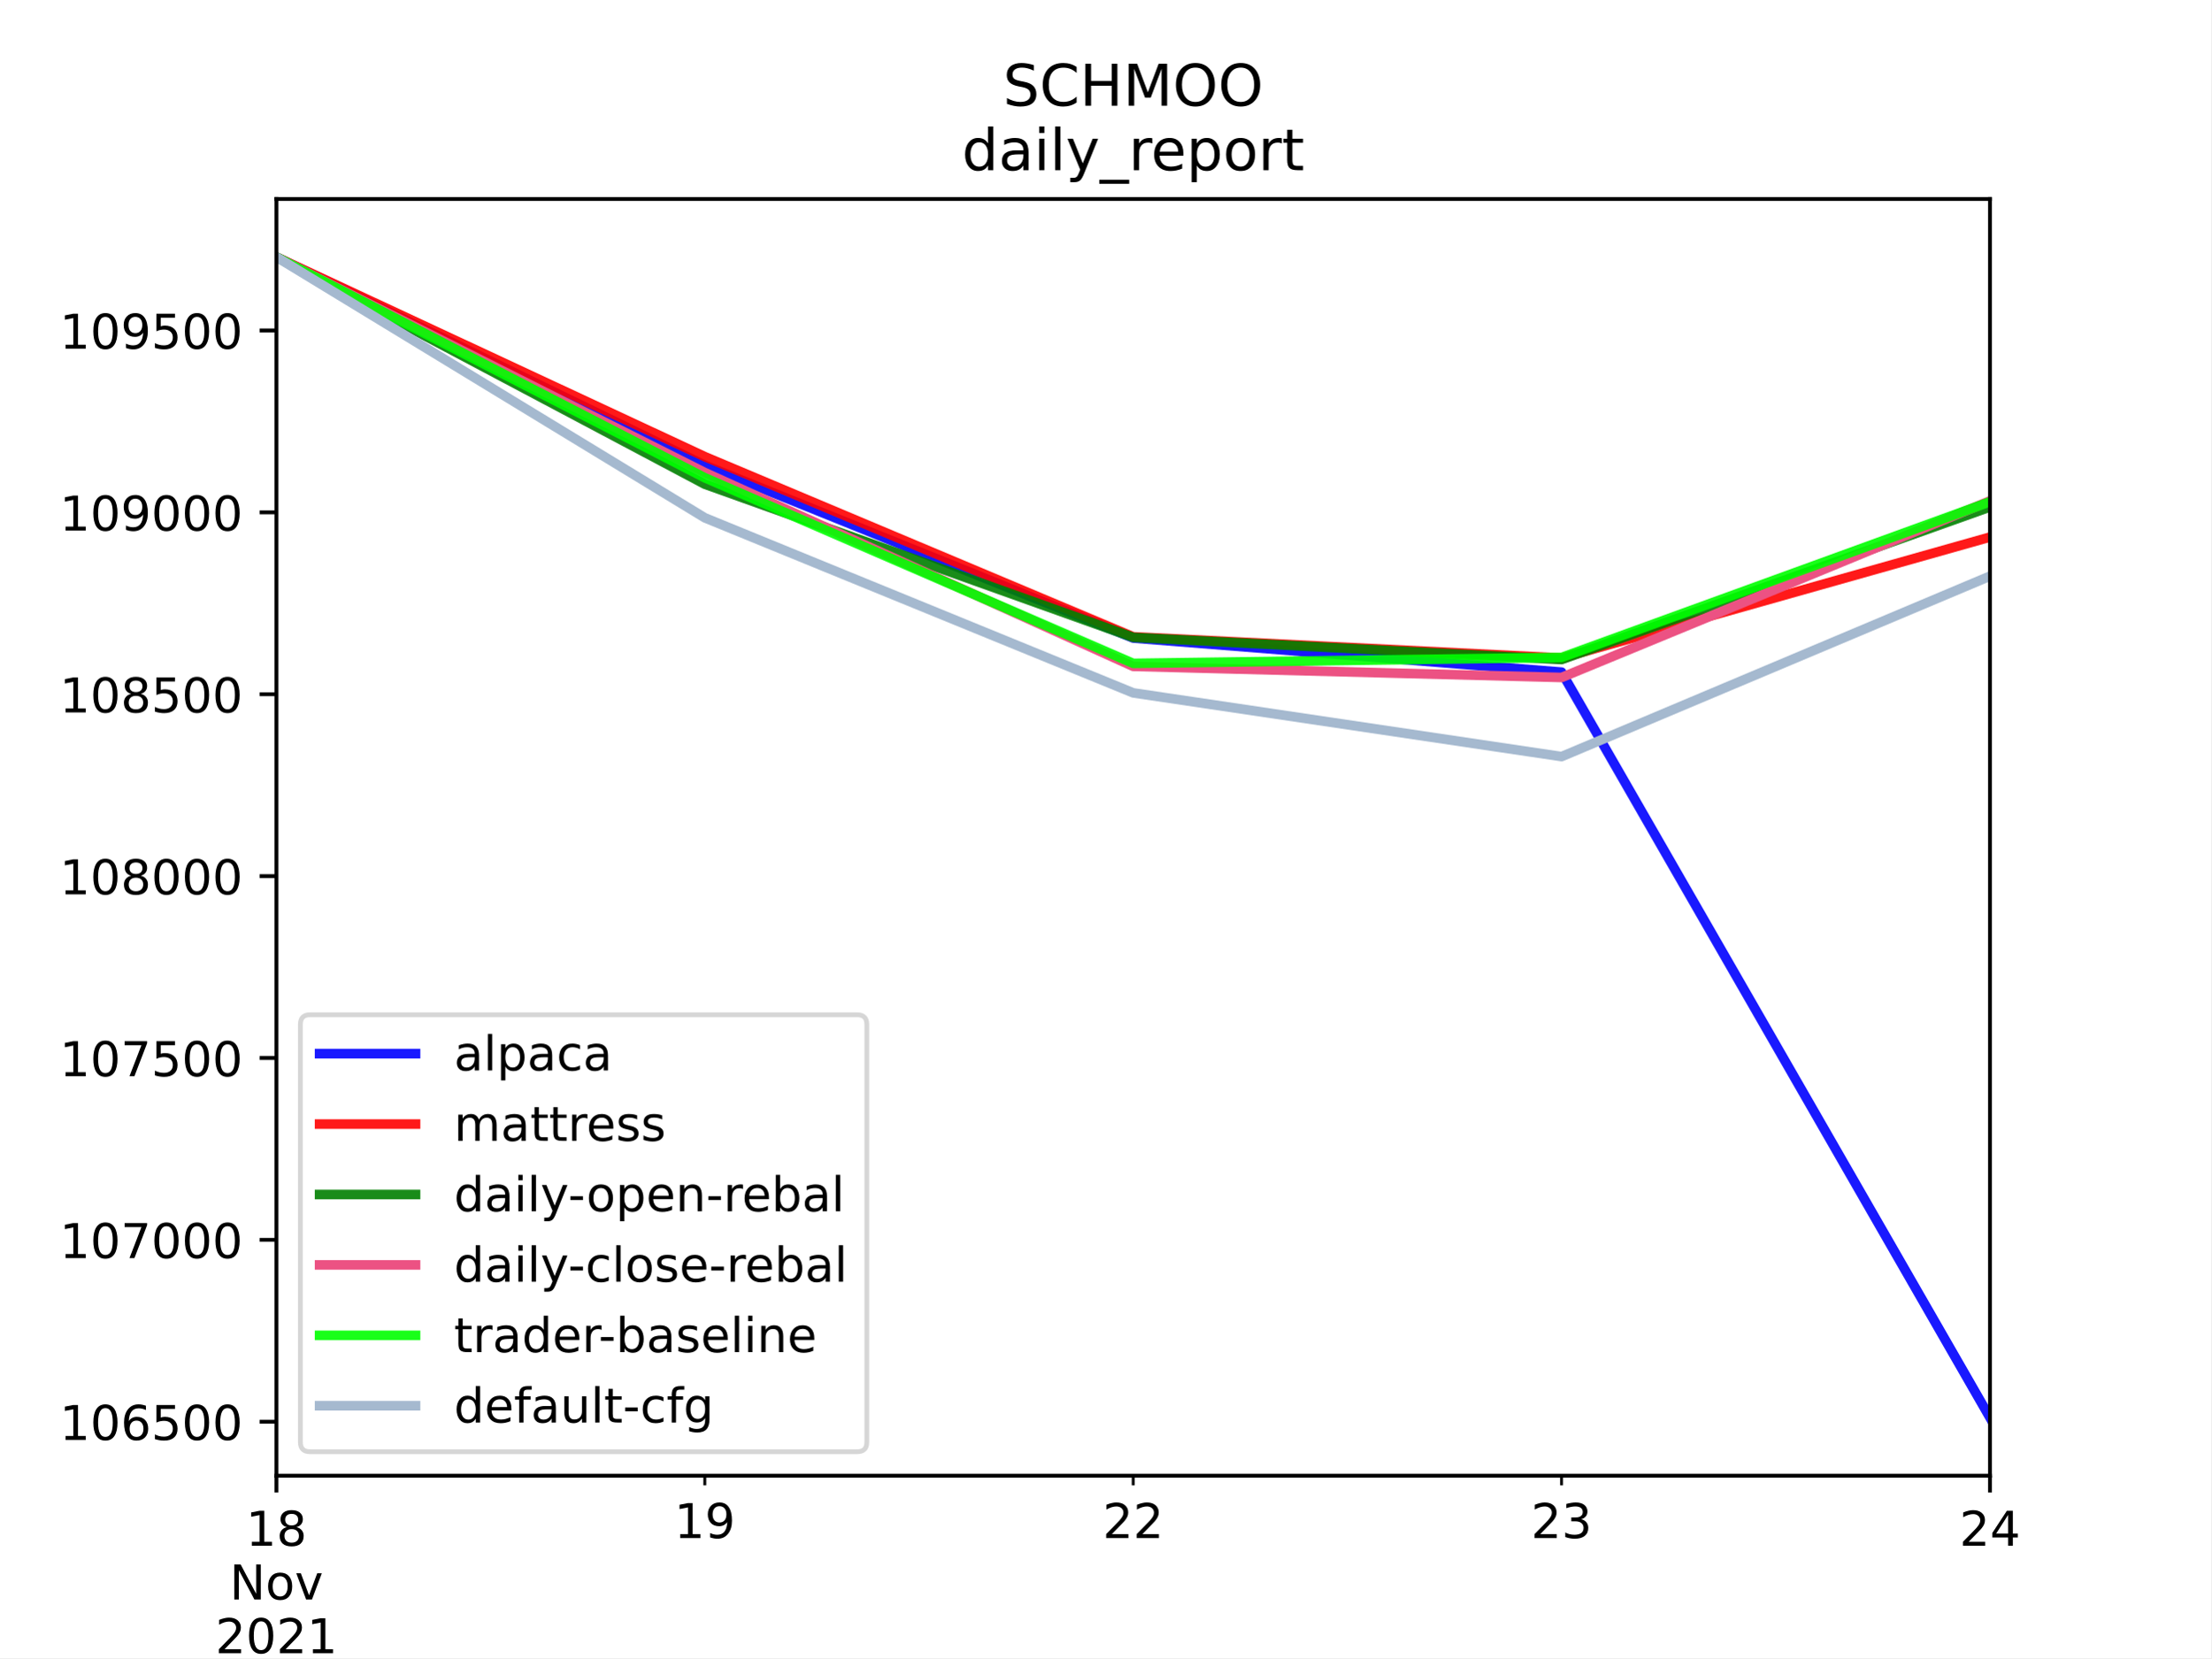
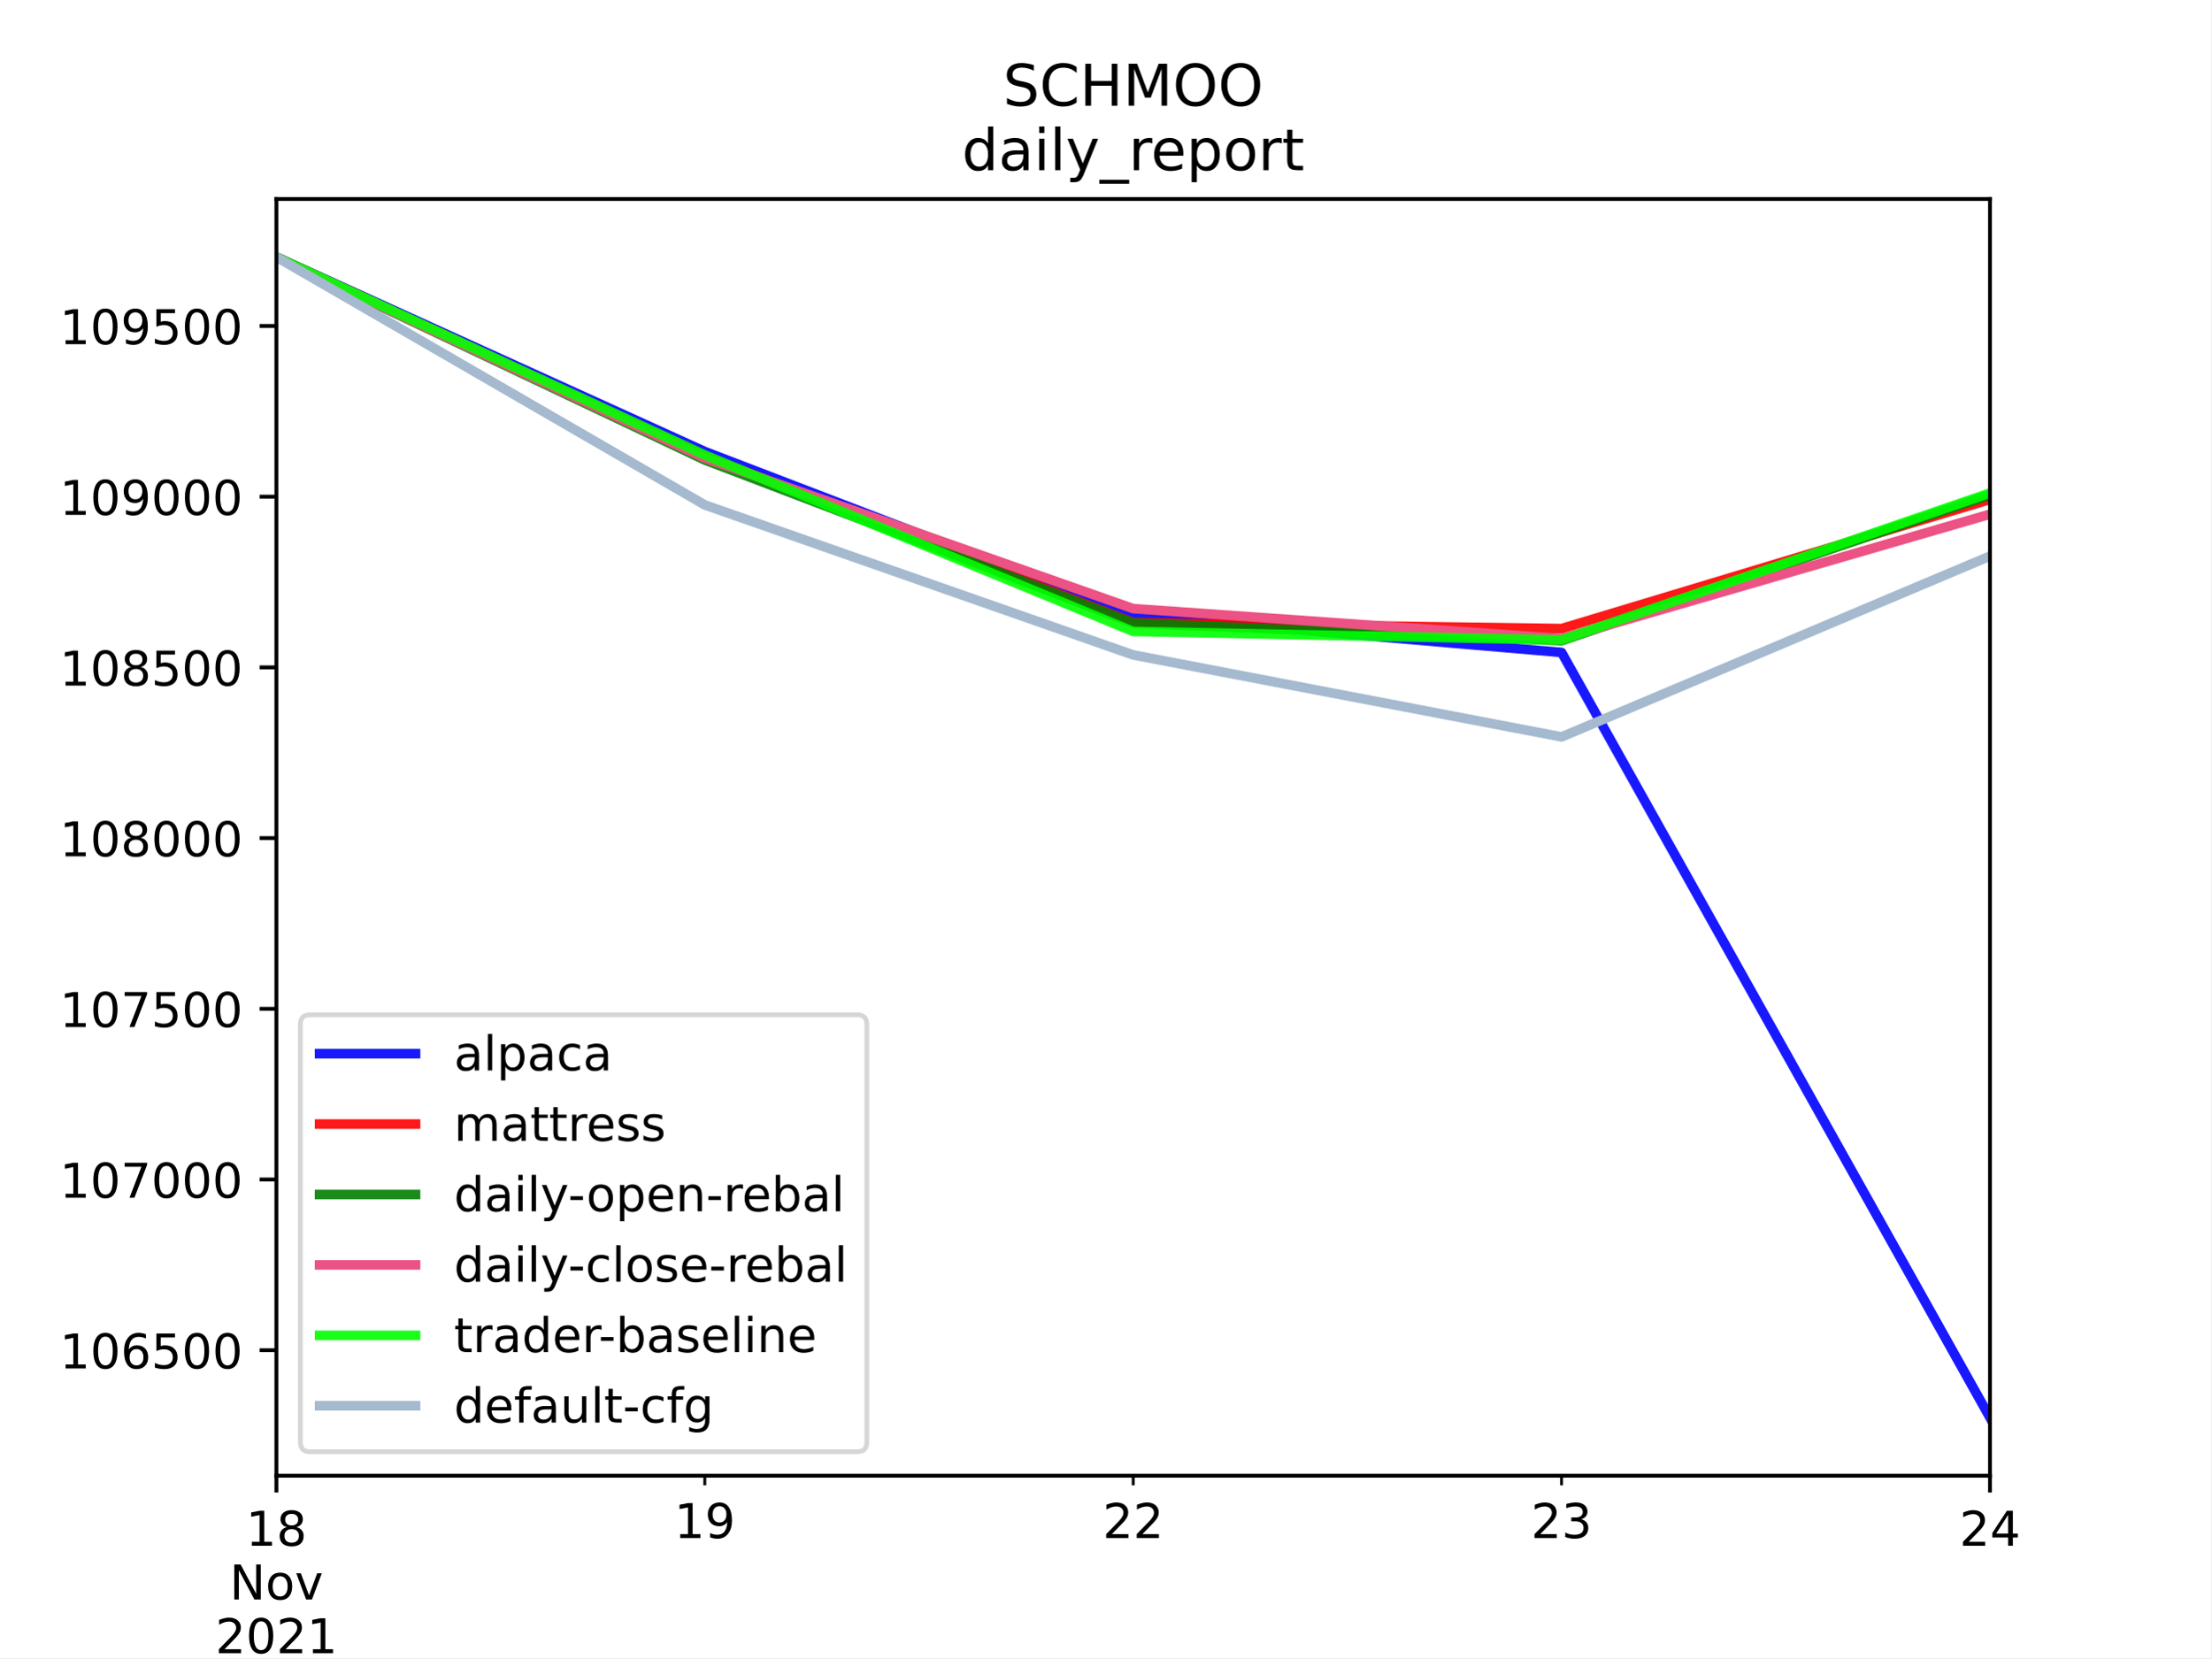
<svg xmlns="http://www.w3.org/2000/svg" xmlns:xlink="http://www.w3.org/1999/xlink" height="345.6pt" version="1.1" viewBox="0 0 460.8 345.6" width="460.8pt">
  <defs>
    <style type="text/css">*{stroke-linecap:butt;stroke-linejoin:round;}</style>
  </defs>
  <g id="figure_1">
    <g id="patch_1">
      <path d="M 0 345.6  L 460.8 345.6  L 460.8 0  L 0 0  z " style="fill:#ffffff;" />
    </g>
    <g id="axes_1">
      <g id="patch_2">
        <path d="M 57.6 307.584  L 414.72 307.584  L 414.72 41.472  L 57.6 41.472  z " style="fill:#ffffff;" />
      </g>
      <g id="matplotlib.axis_1">
        <g id="xtick_1">
          <g id="line2d_1">
            <defs>
-               <path d="M 0 0  L 0 3.5  " id="m6fb6daf935" style="stroke:#000000;stroke-width:0.8;" />
-             </defs>
-             <g>
-               <use style="stroke:#000000;stroke-width:0.8;" x="57.6" xlink:href="#m6fb6daf935" y="307.584" />
+               <path d="M 0 0  L 0 3.5  " id="m6471f6cf9c" style="stroke:#000000;stroke-width:0.8;" />
+             </defs>
+             <g>
+               <use style="stroke:#000000;stroke-width:0.8;" x="57.6" xlink:href="#m6471f6cf9c" y="307.584" />
            </g>
          </g>
          <g id="text_1">
            <g transform="translate(51.2375 322.1824)scale(0.1 -0.1)">
              <defs>
                <path d="M 794 531  L 1825 531  L 1825 4091  L 703 3866  L 703 4441  L 1819 4666  L 2450 4666  L 2450 531  L 3481 531  L 3481 0  L 794 0  L 794 531  z " id="DejaVuSans-31" transform="scale(0.015625)" />
                <path d="M 2034 2216  Q 1584 2216 1326 1975  Q 1069 1734 1069 1313  Q 1069 891 1326 650  Q 1584 409 2034 409  Q 2484 409 2743 651  Q 3003 894 3003 1313  Q 3003 1734 2745 1975  Q 2488 2216 2034 2216  z M 1403 2484  Q 997 2584 770 2862  Q 544 3141 544 3541  Q 544 4100 942 4425  Q 1341 4750 2034 4750  Q 2731 4750 3128 4425  Q 3525 4100 3525 3541  Q 3525 3141 3298 2862  Q 3072 2584 2669 2484  Q 3125 2378 3379 2068  Q 3634 1759 3634 1313  Q 3634 634 3220 271  Q 2806 -91 2034 -91  Q 1263 -91 848 271  Q 434 634 434 1313  Q 434 1759 690 2068  Q 947 2378 1403 2484  z M 1172 3481  Q 1172 3119 1398 2916  Q 1625 2713 2034 2713  Q 2441 2713 2670 2916  Q 2900 3119 2900 3481  Q 2900 3844 2670 4047  Q 2441 4250 2034 4250  Q 1625 4250 1398 4047  Q 1172 3844 1172 3481  z " id="DejaVuSans-38" transform="scale(0.015625)" />
              </defs>
              <use xlink:href="#DejaVuSans-31" />
              <use x="63.623" xlink:href="#DejaVuSans-38" />
            </g>
            <g transform="translate(47.84063 333.3802)scale(0.1 -0.1)">
              <defs>
                <path d="M 628 4666  L 1478 4666  L 3547 763  L 3547 4666  L 4159 4666  L 4159 0  L 3309 0  L 1241 3903  L 1241 0  L 628 0  L 628 4666  z " id="DejaVuSans-4e" transform="scale(0.015625)" />
                <path d="M 1959 3097  Q 1497 3097 1228 2736  Q 959 2375 959 1747  Q 959 1119 1226 758  Q 1494 397 1959 397  Q 2419 397 2687 759  Q 2956 1122 2956 1747  Q 2956 2369 2687 2733  Q 2419 3097 1959 3097  z M 1959 3584  Q 2709 3584 3137 3096  Q 3566 2609 3566 1747  Q 3566 888 3137 398  Q 2709 -91 1959 -91  Q 1206 -91 779 398  Q 353 888 353 1747  Q 353 2609 779 3096  Q 1206 3584 1959 3584  z " id="DejaVuSans-6f" transform="scale(0.015625)" />
                <path d="M 191 3500  L 800 3500  L 1894 563  L 2988 3500  L 3597 3500  L 2284 0  L 1503 0  L 191 3500  z " id="DejaVuSans-76" transform="scale(0.015625)" />
              </defs>
              <use xlink:href="#DejaVuSans-4e" />
              <use x="74.805" xlink:href="#DejaVuSans-6f" />
              <use x="135.986" xlink:href="#DejaVuSans-76" />
            </g>
            <g transform="translate(44.875 344.5781)scale(0.1 -0.1)">
              <defs>
                <path d="M 1228 531  L 3431 531  L 3431 0  L 469 0  L 469 531  Q 828 903 1448 1529  Q 2069 2156 2228 2338  Q 2531 2678 2651 2914  Q 2772 3150 2772 3378  Q 2772 3750 2511 3984  Q 2250 4219 1831 4219  Q 1534 4219 1204 4116  Q 875 4013 500 3803  L 500 4441  Q 881 4594 1212 4672  Q 1544 4750 1819 4750  Q 2544 4750 2975 4387  Q 3406 4025 3406 3419  Q 3406 3131 3298 2873  Q 3191 2616 2906 2266  Q 2828 2175 2409 1742  Q 1991 1309 1228 531  z " id="DejaVuSans-32" transform="scale(0.015625)" />
                <path d="M 2034 4250  Q 1547 4250 1301 3770  Q 1056 3291 1056 2328  Q 1056 1369 1301 889  Q 1547 409 2034 409  Q 2525 409 2770 889  Q 3016 1369 3016 2328  Q 3016 3291 2770 3770  Q 2525 4250 2034 4250  z M 2034 4750  Q 2819 4750 3233 4129  Q 3647 3509 3647 2328  Q 3647 1150 3233 529  Q 2819 -91 2034 -91  Q 1250 -91 836 529  Q 422 1150 422 2328  Q 422 3509 836 4129  Q 1250 4750 2034 4750  z " id="DejaVuSans-30" transform="scale(0.015625)" />
              </defs>
              <use xlink:href="#DejaVuSans-32" />
              <use x="63.623" xlink:href="#DejaVuSans-30" />
              <use x="127.246" xlink:href="#DejaVuSans-32" />
              <use x="190.869" xlink:href="#DejaVuSans-31" />
            </g>
          </g>
        </g>
        <g id="xtick_2">
          <g id="line2d_2">
            <g>
-               <use style="stroke:#000000;stroke-width:0.8;" x="414.72" xlink:href="#m6fb6daf935" y="307.584" />
+               <use style="stroke:#000000;stroke-width:0.8;" x="414.72" xlink:href="#m6471f6cf9c" y="307.584" />
            </g>
          </g>
          <g id="text_2">
            <g transform="translate(408.3575 322.1824)scale(0.1 -0.1)">
              <defs>
                <path d="M 2419 4116  L 825 1625  L 2419 1625  L 2419 4116  z M 2253 4666  L 3047 4666  L 3047 1625  L 3713 1625  L 3713 1100  L 3047 1100  L 3047 0  L 2419 0  L 2419 1100  L 313 1100  L 313 1709  L 2253 4666  z " id="DejaVuSans-34" transform="scale(0.015625)" />
              </defs>
              <use xlink:href="#DejaVuSans-32" />
              <use x="63.623" xlink:href="#DejaVuSans-34" />
            </g>
          </g>
        </g>
        <g id="xtick_3">
          <g id="line2d_3">
            <defs>
-               <path d="M 0 0  L 0 2  " id="m87f1e7a348" style="stroke:#000000;stroke-width:0.6;" />
-             </defs>
-             <g>
-               <use style="stroke:#000000;stroke-width:0.6;" x="146.88" xlink:href="#m87f1e7a348" y="307.584" />
+               <path d="M 0 0  L 0 2  " id="mc58b789a8d" style="stroke:#000000;stroke-width:0.6;" />
+             </defs>
+             <g>
+               <use style="stroke:#000000;stroke-width:0.6;" x="146.88" xlink:href="#mc58b789a8d" y="307.584" />
            </g>
          </g>
          <g id="text_3">
            <g transform="translate(140.5175 320.5824)scale(0.1 -0.1)">
              <defs>
                <path d="M 703 97  L 703 672  Q 941 559 1184 500  Q 1428 441 1663 441  Q 2288 441 2617 861  Q 2947 1281 2994 2138  Q 2813 1869 2534 1725  Q 2256 1581 1919 1581  Q 1219 1581 811 2004  Q 403 2428 403 3163  Q 403 3881 828 4315  Q 1253 4750 1959 4750  Q 2769 4750 3195 4129  Q 3622 3509 3622 2328  Q 3622 1225 3098 567  Q 2575 -91 1691 -91  Q 1453 -91 1209 -44  Q 966 3 703 97  z M 1959 2075  Q 2384 2075 2632 2365  Q 2881 2656 2881 3163  Q 2881 3666 2632 3958  Q 2384 4250 1959 4250  Q 1534 4250 1286 3958  Q 1038 3666 1038 3163  Q 1038 2656 1286 2365  Q 1534 2075 1959 2075  z " id="DejaVuSans-39" transform="scale(0.015625)" />
              </defs>
              <use xlink:href="#DejaVuSans-31" />
              <use x="63.623" xlink:href="#DejaVuSans-39" />
            </g>
          </g>
        </g>
        <g id="xtick_4">
          <g id="line2d_4">
            <g>
-               <use style="stroke:#000000;stroke-width:0.6;" x="236.16" xlink:href="#m87f1e7a348" y="307.584" />
+               <use style="stroke:#000000;stroke-width:0.6;" x="236.16" xlink:href="#mc58b789a8d" y="307.584" />
            </g>
          </g>
          <g id="text_4">
            <g transform="translate(229.7975 320.5824)scale(0.1 -0.1)">
              <use xlink:href="#DejaVuSans-32" />
              <use x="63.623" xlink:href="#DejaVuSans-32" />
            </g>
          </g>
        </g>
        <g id="xtick_5">
          <g id="line2d_5">
            <g>
-               <use style="stroke:#000000;stroke-width:0.6;" x="325.44" xlink:href="#m87f1e7a348" y="307.584" />
+               <use style="stroke:#000000;stroke-width:0.6;" x="325.44" xlink:href="#mc58b789a8d" y="307.584" />
            </g>
          </g>
          <g id="text_5">
            <g transform="translate(319.0775 320.5824)scale(0.1 -0.1)">
              <defs>
                <path d="M 2597 2516  Q 3050 2419 3304 2112  Q 3559 1806 3559 1356  Q 3559 666 3084 287  Q 2609 -91 1734 -91  Q 1441 -91 1130 -33  Q 819 25 488 141  L 488 750  Q 750 597 1062 519  Q 1375 441 1716 441  Q 2309 441 2620 675  Q 2931 909 2931 1356  Q 2931 1769 2642 2001  Q 2353 2234 1838 2234  L 1294 2234  L 1294 2753  L 1863 2753  Q 2328 2753 2575 2939  Q 2822 3125 2822 3475  Q 2822 3834 2567 4026  Q 2313 4219 1838 4219  Q 1578 4219 1281 4162  Q 984 4106 628 3988  L 628 4550  Q 988 4650 1302 4700  Q 1616 4750 1894 4750  Q 2613 4750 3031 4423  Q 3450 4097 3450 3541  Q 3450 3153 3228 2886  Q 3006 2619 2597 2516  z " id="DejaVuSans-33" transform="scale(0.015625)" />
              </defs>
              <use xlink:href="#DejaVuSans-32" />
              <use x="63.623" xlink:href="#DejaVuSans-33" />
            </g>
          </g>
        </g>
        <g id="text_6">
          <g transform="translate(224.885 358.2562)scale(0.1 -0.1)">
            <defs>
              <path d="M 2906 2969  L 2906 4863  L 3481 4863  L 3481 0  L 2906 0  L 2906 525  Q 2725 213 2448 61  Q 2172 -91 1784 -91  Q 1150 -91 751 415  Q 353 922 353 1747  Q 353 2572 751 3078  Q 1150 3584 1784 3584  Q 2172 3584 2448 3432  Q 2725 3281 2906 2969  z M 947 1747  Q 947 1113 1208 752  Q 1469 391 1925 391  Q 2381 391 2643 752  Q 2906 1113 2906 1747  Q 2906 2381 2643 2742  Q 2381 3103 1925 3103  Q 1469 3103 1208 2742  Q 947 2381 947 1747  z " id="DejaVuSans-64" transform="scale(0.015625)" />
              <path d="M 2194 1759  Q 1497 1759 1228 1600  Q 959 1441 959 1056  Q 959 750 1161 570  Q 1363 391 1709 391  Q 2188 391 2477 730  Q 2766 1069 2766 1631  L 2766 1759  L 2194 1759  z M 3341 1997  L 3341 0  L 2766 0  L 2766 531  Q 2569 213 2275 61  Q 1981 -91 1556 -91  Q 1019 -91 701 211  Q 384 513 384 1019  Q 384 1609 779 1909  Q 1175 2209 1959 2209  L 2766 2209  L 2766 2266  Q 2766 2663 2505 2880  Q 2244 3097 1772 3097  Q 1472 3097 1187 3025  Q 903 2953 641 2809  L 641 3341  Q 956 3463 1253 3523  Q 1550 3584 1831 3584  Q 2591 3584 2966 3190  Q 3341 2797 3341 1997  z " id="DejaVuSans-61" transform="scale(0.015625)" />
              <path d="M 1172 4494  L 1172 3500  L 2356 3500  L 2356 3053  L 1172 3053  L 1172 1153  Q 1172 725 1289 603  Q 1406 481 1766 481  L 2356 481  L 2356 0  L 1766 0  Q 1100 0 847 248  Q 594 497 594 1153  L 594 3053  L 172 3053  L 172 3500  L 594 3500  L 594 4494  L 1172 4494  z " id="DejaVuSans-74" transform="scale(0.015625)" />
              <path d="M 3597 1894  L 3597 1613  L 953 1613  Q 991 1019 1311 708  Q 1631 397 2203 397  Q 2534 397 2845 478  Q 3156 559 3463 722  L 3463 178  Q 3153 47 2828 -22  Q 2503 -91 2169 -91  Q 1331 -91 842 396  Q 353 884 353 1716  Q 353 2575 817 3079  Q 1281 3584 2069 3584  Q 2775 3584 3186 3129  Q 3597 2675 3597 1894  z M 3022 2063  Q 3016 2534 2758 2815  Q 2500 3097 2075 3097  Q 1594 3097 1305 2825  Q 1016 2553 972 2059  L 3022 2063  z " id="DejaVuSans-65" transform="scale(0.015625)" />
            </defs>
            <use xlink:href="#DejaVuSans-64" />
            <use x="63.477" xlink:href="#DejaVuSans-61" />
            <use x="124.756" xlink:href="#DejaVuSans-74" />
            <use x="163.965" xlink:href="#DejaVuSans-65" />
          </g>
        </g>
      </g>
      <g id="matplotlib.axis_2">
        <g id="ytick_1">
          <g id="line2d_6">
            <defs>
-               <path d="M 0 0  L -3.5 0  " id="me993e993ff" style="stroke:#000000;stroke-width:0.8;" />
-             </defs>
-             <g>
-               <use style="stroke:#000000;stroke-width:0.8;" x="57.6" xlink:href="#me993e993ff" y="296.335" />
+               <path d="M 0 0  L -3.5 0  " id="md8fc32947f" style="stroke:#000000;stroke-width:0.8;" />
+             </defs>
+             <g>
+               <use style="stroke:#000000;stroke-width:0.8;" x="57.6" xlink:href="#md8fc32947f" y="281.43" />
            </g>
          </g>
          <g id="text_7">
-             <g transform="translate(12.425 300.1342)scale(0.1 -0.1)">
+             <g transform="translate(12.425 285.2289)scale(0.1 -0.1)">
              <defs>
                <path d="M 2113 2584  Q 1688 2584 1439 2293  Q 1191 2003 1191 1497  Q 1191 994 1439 701  Q 1688 409 2113 409  Q 2538 409 2786 701  Q 3034 994 3034 1497  Q 3034 2003 2786 2293  Q 2538 2584 2113 2584  z M 3366 4563  L 3366 3988  Q 3128 4100 2886 4159  Q 2644 4219 2406 4219  Q 1781 4219 1451 3797  Q 1122 3375 1075 2522  Q 1259 2794 1537 2939  Q 1816 3084 2150 3084  Q 2853 3084 3261 2657  Q 3669 2231 3669 1497  Q 3669 778 3244 343  Q 2819 -91 2113 -91  Q 1303 -91 875 529  Q 447 1150 447 2328  Q 447 3434 972 4092  Q 1497 4750 2381 4750  Q 2619 4750 2861 4703  Q 3103 4656 3366 4563  z " id="DejaVuSans-36" transform="scale(0.015625)" />
                <path d="M 691 4666  L 3169 4666  L 3169 4134  L 1269 4134  L 1269 2991  Q 1406 3038 1543 3061  Q 1681 3084 1819 3084  Q 2600 3084 3056 2656  Q 3513 2228 3513 1497  Q 3513 744 3044 326  Q 2575 -91 1722 -91  Q 1428 -91 1123 -41  Q 819 9 494 109  L 494 744  Q 775 591 1075 516  Q 1375 441 1709 441  Q 2250 441 2565 725  Q 2881 1009 2881 1497  Q 2881 1984 2565 2268  Q 2250 2553 1709 2553  Q 1456 2553 1204 2497  Q 953 2441 691 2322  L 691 4666  z " id="DejaVuSans-35" transform="scale(0.015625)" />
              </defs>
              <use xlink:href="#DejaVuSans-31" />
              <use x="63.623" xlink:href="#DejaVuSans-30" />
              <use x="127.246" xlink:href="#DejaVuSans-36" />
              <use x="190.869" xlink:href="#DejaVuSans-35" />
              <use x="254.492" xlink:href="#DejaVuSans-30" />
              <use x="318.115" xlink:href="#DejaVuSans-30" />
            </g>
          </g>
        </g>
        <g id="ytick_2">
          <g id="line2d_7">
            <g>
-               <use style="stroke:#000000;stroke-width:0.8;" x="57.6" xlink:href="#me993e993ff" y="258.425" />
+               <use style="stroke:#000000;stroke-width:0.8;" x="57.6" xlink:href="#md8fc32947f" y="245.847" />
            </g>
          </g>
          <g id="text_8">
-             <g transform="translate(12.425 262.2241)scale(0.1 -0.1)">
+             <g transform="translate(12.425 249.6464)scale(0.1 -0.1)">
              <defs>
                <path d="M 525 4666  L 3525 4666  L 3525 4397  L 1831 0  L 1172 0  L 2766 4134  L 525 4134  L 525 4666  z " id="DejaVuSans-37" transform="scale(0.015625)" />
              </defs>
              <use xlink:href="#DejaVuSans-31" />
              <use x="63.623" xlink:href="#DejaVuSans-30" />
              <use x="127.246" xlink:href="#DejaVuSans-37" />
              <use x="190.869" xlink:href="#DejaVuSans-30" />
              <use x="254.492" xlink:href="#DejaVuSans-30" />
              <use x="318.115" xlink:href="#DejaVuSans-30" />
            </g>
          </g>
        </g>
        <g id="ytick_3">
          <g id="line2d_8">
            <g>
-               <use style="stroke:#000000;stroke-width:0.8;" x="57.6" xlink:href="#me993e993ff" y="220.515" />
+               <use style="stroke:#000000;stroke-width:0.8;" x="57.6" xlink:href="#md8fc32947f" y="210.265" />
            </g>
          </g>
          <g id="text_9">
-             <g transform="translate(12.425 224.3139)scale(0.1 -0.1)">
+             <g transform="translate(12.425 214.0638)scale(0.1 -0.1)">
              <use xlink:href="#DejaVuSans-31" />
              <use x="63.623" xlink:href="#DejaVuSans-30" />
              <use x="127.246" xlink:href="#DejaVuSans-37" />
              <use x="190.869" xlink:href="#DejaVuSans-35" />
              <use x="254.492" xlink:href="#DejaVuSans-30" />
              <use x="318.115" xlink:href="#DejaVuSans-30" />
            </g>
          </g>
        </g>
        <g id="ytick_4">
          <g id="line2d_9">
            <g>
-               <use style="stroke:#000000;stroke-width:0.8;" x="57.6" xlink:href="#me993e993ff" y="182.605" />
+               <use style="stroke:#000000;stroke-width:0.8;" x="57.6" xlink:href="#md8fc32947f" y="174.682" />
            </g>
          </g>
          <g id="text_10">
-             <g transform="translate(12.425 186.4038)scale(0.1 -0.1)">
+             <g transform="translate(12.425 178.4813)scale(0.1 -0.1)">
              <use xlink:href="#DejaVuSans-31" />
              <use x="63.623" xlink:href="#DejaVuSans-30" />
              <use x="127.246" xlink:href="#DejaVuSans-38" />
              <use x="190.869" xlink:href="#DejaVuSans-30" />
              <use x="254.492" xlink:href="#DejaVuSans-30" />
              <use x="318.115" xlink:href="#DejaVuSans-30" />
            </g>
          </g>
        </g>
        <g id="ytick_5">
          <g id="line2d_10">
            <g>
-               <use style="stroke:#000000;stroke-width:0.8;" x="57.6" xlink:href="#me993e993ff" y="144.694" />
+               <use style="stroke:#000000;stroke-width:0.8;" x="57.6" xlink:href="#md8fc32947f" y="139.1" />
            </g>
          </g>
          <g id="text_11">
-             <g transform="translate(12.425 148.4937)scale(0.1 -0.1)">
+             <g transform="translate(12.425 142.8987)scale(0.1 -0.1)">
              <use xlink:href="#DejaVuSans-31" />
              <use x="63.623" xlink:href="#DejaVuSans-30" />
              <use x="127.246" xlink:href="#DejaVuSans-38" />
              <use x="190.869" xlink:href="#DejaVuSans-35" />
              <use x="254.492" xlink:href="#DejaVuSans-30" />
              <use x="318.115" xlink:href="#DejaVuSans-30" />
            </g>
          </g>
        </g>
        <g id="ytick_6">
          <g id="line2d_11">
            <g>
-               <use style="stroke:#000000;stroke-width:0.8;" x="57.6" xlink:href="#me993e993ff" y="106.784" />
+               <use style="stroke:#000000;stroke-width:0.8;" x="57.6" xlink:href="#md8fc32947f" y="103.517" />
            </g>
          </g>
          <g id="text_12">
-             <g transform="translate(12.425 110.5835)scale(0.1 -0.1)">
+             <g transform="translate(12.425 107.3162)scale(0.1 -0.1)">
              <use xlink:href="#DejaVuSans-31" />
              <use x="63.623" xlink:href="#DejaVuSans-30" />
              <use x="127.246" xlink:href="#DejaVuSans-39" />
              <use x="190.869" xlink:href="#DejaVuSans-30" />
              <use x="254.492" xlink:href="#DejaVuSans-30" />
              <use x="318.115" xlink:href="#DejaVuSans-30" />
            </g>
          </g>
        </g>
        <g id="ytick_7">
          <g id="line2d_12">
            <g>
-               <use style="stroke:#000000;stroke-width:0.8;" x="57.6" xlink:href="#me993e993ff" y="68.874" />
+               <use style="stroke:#000000;stroke-width:0.8;" x="57.6" xlink:href="#md8fc32947f" y="67.934" />
            </g>
          </g>
          <g id="text_13">
-             <g transform="translate(12.425 72.67341)scale(0.1 -0.1)">
+             <g transform="translate(12.425 71.73365)scale(0.1 -0.1)">
              <use xlink:href="#DejaVuSans-31" />
              <use x="63.623" xlink:href="#DejaVuSans-30" />
              <use x="127.246" xlink:href="#DejaVuSans-39" />
              <use x="190.869" xlink:href="#DejaVuSans-35" />
              <use x="254.492" xlink:href="#DejaVuSans-30" />
              <use x="318.115" xlink:href="#DejaVuSans-30" />
            </g>
          </g>
        </g>
      </g>
      <g id="line2d_13">
-         <path clip-path="url(#pabe5e8b9cc)" d="M 57.6 53.568  L 146.88 96.965  L 236.16 132.986  L 325.44 140.09  L 414.72 295.488  " style="fill:none;stroke:#0000ff;stroke-linecap:square;stroke-opacity:0.9;stroke-width:2;" />
+         <path clip-path="url(#p33421347dc)" d="M 57.6 53.568  L 146.88 94.108  L 236.16 128.333  L 325.44 135.987  L 414.72 295.488  " style="fill:none;stroke:#0000ff;stroke-linecap:square;stroke-opacity:0.9;stroke-width:2;" />
      </g>
      <g id="line2d_14">
-         <path clip-path="url(#pabe5e8b9cc)" d="M 57.6 53.568  L 146.88 95.175  L 236.16 132.728  L 325.44 137.148  L 414.72 111.94  " style="fill:none;stroke:#ff0000;stroke-linecap:square;stroke-opacity:0.9;stroke-width:2;" />
+         <path clip-path="url(#p33421347dc)" d="M 57.6 53.568  L 146.88 95.014  L 236.16 129.755  L 325.44 131.013  L 414.72 104.095  " style="fill:none;stroke:#ff0000;stroke-linecap:square;stroke-opacity:0.9;stroke-width:2;" />
      </g>
      <g id="line2d_15">
-         <path clip-path="url(#pabe5e8b9cc)" d="M 57.6 53.568  L 146.88 100.919  L 236.16 132.85  L 325.44 137.463  L 414.72 105.67  " style="fill:none;stroke:#008000;stroke-linecap:square;stroke-opacity:0.9;stroke-width:2;" />
+         <path clip-path="url(#p33421347dc)" d="M 57.6 53.568  L 146.88 95.873  L 236.16 129.874  L 325.44 133.542  L 414.72 103.157  " style="fill:none;stroke:#008000;stroke-linecap:square;stroke-opacity:0.9;stroke-width:2;" />
      </g>
      <g id="line2d_16">
-         <path clip-path="url(#pabe5e8b9cc)" d="M 57.6 53.568  L 146.88 98.491  L 236.16 138.89  L 325.44 141.205  L 414.72 104.388  " style="fill:none;stroke:#ec5283;stroke-linecap:square;stroke-width:2;" />
+         <path clip-path="url(#p33421347dc)" d="M 57.6 53.568  L 146.88 95.486  L 236.16 126.852  L 325.44 133.1  L 414.72 107.171  " style="fill:none;stroke:#ec5283;stroke-linecap:square;stroke-width:2;" />
      </g>
      <g id="line2d_17">
-         <path clip-path="url(#pabe5e8b9cc)" d="M 57.6 53.568  L 146.88 99.575  L 236.16 138.264  L 325.44 137.03  L 414.72 104.579  " style="fill:none;stroke:#00ff00;stroke-linecap:square;stroke-opacity:0.9;stroke-width:2;" />
+         <path clip-path="url(#p33421347dc)" d="M 57.6 53.568  L 146.88 94.844  L 236.16 131.606  L 325.44 133.385  L 414.72 102.762  " style="fill:none;stroke:#00ff00;stroke-linecap:square;stroke-opacity:0.9;stroke-width:2;" />
      </g>
      <g id="line2d_18">
-         <path clip-path="url(#pabe5e8b9cc)" d="M 57.6 53.568  L 146.88 107.921  L 236.16 144.414  L 325.44 157.692  L 414.72 120.079  " style="fill:none;stroke:#a5b9cf;stroke-linecap:square;stroke-width:2;" />
+         <path clip-path="url(#p33421347dc)" d="M 57.6 53.568  L 146.88 105.242  L 236.16 136.507  L 325.44 153.592  L 414.72 115.901  " style="fill:none;stroke:#a5b9cf;stroke-linecap:square;stroke-width:2;" />
      </g>
      <g id="patch_3">
        <path d="M 57.6 307.584  L 57.6 41.472  " style="fill:none;stroke:#000000;stroke-linecap:square;stroke-linejoin:miter;stroke-width:0.8;" />
      </g>
      <g id="patch_4">
        <path d="M 414.72 307.584  L 414.72 41.472  " style="fill:none;stroke:#000000;stroke-linecap:square;stroke-linejoin:miter;stroke-width:0.8;" />
      </g>
      <g id="patch_5">
        <path d="M 57.6 307.584  L 414.72 307.584  " style="fill:none;stroke:#000000;stroke-linecap:square;stroke-linejoin:miter;stroke-width:0.8;" />
      </g>
      <g id="patch_6">
        <path d="M 57.6 41.472  L 414.72 41.472  " style="fill:none;stroke:#000000;stroke-linecap:square;stroke-linejoin:miter;stroke-width:0.8;" />
      </g>
      <g id="text_14">
        <g transform="translate(209.0259 22.03462)scale(0.12 -0.12)">
          <defs>
            <path d="M 3425 4513  L 3425 3897  Q 3066 4069 2747 4153  Q 2428 4238 2131 4238  Q 1616 4238 1336 4038  Q 1056 3838 1056 3469  Q 1056 3159 1242 3001  Q 1428 2844 1947 2747  L 2328 2669  Q 3034 2534 3370 2195  Q 3706 1856 3706 1288  Q 3706 609 3251 259  Q 2797 -91 1919 -91  Q 1588 -91 1214 -16  Q 841 59 441 206  L 441 856  Q 825 641 1194 531  Q 1563 422 1919 422  Q 2459 422 2753 634  Q 3047 847 3047 1241  Q 3047 1584 2836 1778  Q 2625 1972 2144 2069  L 1759 2144  Q 1053 2284 737 2584  Q 422 2884 422 3419  Q 422 4038 858 4394  Q 1294 4750 2059 4750  Q 2388 4750 2728 4690  Q 3069 4631 3425 4513  z " id="DejaVuSans-53" transform="scale(0.015625)" />
            <path d="M 4122 4306  L 4122 3641  Q 3803 3938 3442 4084  Q 3081 4231 2675 4231  Q 1875 4231 1450 3742  Q 1025 3253 1025 2328  Q 1025 1406 1450 917  Q 1875 428 2675 428  Q 3081 428 3442 575  Q 3803 722 4122 1019  L 4122 359  Q 3791 134 3420 21  Q 3050 -91 2638 -91  Q 1578 -91 968 557  Q 359 1206 359 2328  Q 359 3453 968 4101  Q 1578 4750 2638 4750  Q 3056 4750 3426 4639  Q 3797 4528 4122 4306  z " id="DejaVuSans-43" transform="scale(0.015625)" />
            <path d="M 628 4666  L 1259 4666  L 1259 2753  L 3553 2753  L 3553 4666  L 4184 4666  L 4184 0  L 3553 0  L 3553 2222  L 1259 2222  L 1259 0  L 628 0  L 628 4666  z " id="DejaVuSans-48" transform="scale(0.015625)" />
            <path d="M 628 4666  L 1569 4666  L 2759 1491  L 3956 4666  L 4897 4666  L 4897 0  L 4281 0  L 4281 4097  L 3078 897  L 2444 897  L 1241 4097  L 1241 0  L 628 0  L 628 4666  z " id="DejaVuSans-4d" transform="scale(0.015625)" />
            <path d="M 2522 4238  Q 1834 4238 1429 3725  Q 1025 3213 1025 2328  Q 1025 1447 1429 934  Q 1834 422 2522 422  Q 3209 422 3611 934  Q 4013 1447 4013 2328  Q 4013 3213 3611 3725  Q 3209 4238 2522 4238  z M 2522 4750  Q 3503 4750 4090 4092  Q 4678 3434 4678 2328  Q 4678 1225 4090 567  Q 3503 -91 2522 -91  Q 1538 -91 948 565  Q 359 1222 359 2328  Q 359 3434 948 4092  Q 1538 4750 2522 4750  z " id="DejaVuSans-4f" transform="scale(0.015625)" />
          </defs>
          <use xlink:href="#DejaVuSans-53" />
          <use x="63.477" xlink:href="#DejaVuSans-43" />
          <use x="133.301" xlink:href="#DejaVuSans-48" />
          <use x="208.496" xlink:href="#DejaVuSans-4d" />
          <use x="294.775" xlink:href="#DejaVuSans-4f" />
          <use x="373.486" xlink:href="#DejaVuSans-4f" />
        </g>
        <g transform="translate(200.4666 35.472)scale(0.12 -0.12)">
          <defs>
            <path d="M 603 3500  L 1178 3500  L 1178 0  L 603 0  L 603 3500  z M 603 4863  L 1178 4863  L 1178 4134  L 603 4134  L 603 4863  z " id="DejaVuSans-69" transform="scale(0.015625)" />
            <path d="M 603 4863  L 1178 4863  L 1178 0  L 603 0  L 603 4863  z " id="DejaVuSans-6c" transform="scale(0.015625)" />
            <path d="M 2059 -325  Q 1816 -950 1584 -1140  Q 1353 -1331 966 -1331  L 506 -1331  L 506 -850  L 844 -850  Q 1081 -850 1212 -737  Q 1344 -625 1503 -206  L 1606 56  L 191 3500  L 800 3500  L 1894 763  L 2988 3500  L 3597 3500  L 2059 -325  z " id="DejaVuSans-79" transform="scale(0.015625)" />
            <path d="M 3263 -1063  L 3263 -1509  L -63 -1509  L -63 -1063  L 3263 -1063  z " id="DejaVuSans-5f" transform="scale(0.015625)" />
            <path d="M 2631 2963  Q 2534 3019 2420 3045  Q 2306 3072 2169 3072  Q 1681 3072 1420 2755  Q 1159 2438 1159 1844  L 1159 0  L 581 0  L 581 3500  L 1159 3500  L 1159 2956  Q 1341 3275 1631 3429  Q 1922 3584 2338 3584  Q 2397 3584 2469 3576  Q 2541 3569 2628 3553  L 2631 2963  z " id="DejaVuSans-72" transform="scale(0.015625)" />
            <path d="M 1159 525  L 1159 -1331  L 581 -1331  L 581 3500  L 1159 3500  L 1159 2969  Q 1341 3281 1617 3432  Q 1894 3584 2278 3584  Q 2916 3584 3314 3078  Q 3713 2572 3713 1747  Q 3713 922 3314 415  Q 2916 -91 2278 -91  Q 1894 -91 1617 61  Q 1341 213 1159 525  z M 3116 1747  Q 3116 2381 2855 2742  Q 2594 3103 2138 3103  Q 1681 3103 1420 2742  Q 1159 2381 1159 1747  Q 1159 1113 1420 752  Q 1681 391 2138 391  Q 2594 391 2855 752  Q 3116 1113 3116 1747  z " id="DejaVuSans-70" transform="scale(0.015625)" />
          </defs>
          <use xlink:href="#DejaVuSans-64" />
          <use x="63.477" xlink:href="#DejaVuSans-61" />
          <use x="124.756" xlink:href="#DejaVuSans-69" />
          <use x="152.539" xlink:href="#DejaVuSans-6c" />
          <use x="180.322" xlink:href="#DejaVuSans-79" />
          <use x="239.502" xlink:href="#DejaVuSans-5f" />
          <use x="289.502" xlink:href="#DejaVuSans-72" />
          <use x="328.365" xlink:href="#DejaVuSans-65" />
          <use x="389.889" xlink:href="#DejaVuSans-70" />
          <use x="453.365" xlink:href="#DejaVuSans-6f" />
          <use x="514.547" xlink:href="#DejaVuSans-72" />
          <use x="555.66" xlink:href="#DejaVuSans-74" />
        </g>
      </g>
      <g id="legend_1">
        <g id="patch_7">
          <path d="M 64.6 302.584  L 178.644 302.584  Q 180.644 302.584 180.644 300.584  L 180.644 213.515  Q 180.644 211.515 178.644 211.515  L 64.6 211.515  Q 62.6 211.515 62.6 213.515  L 62.6 300.584  Q 62.6 302.584 64.6 302.584  z " style="fill:#ffffff;opacity:0.8;stroke:#cccccc;stroke-linejoin:miter;" />
        </g>
        <g id="line2d_19">
          <path d="M 66.6 219.614  L 86.6 219.614  " style="fill:none;stroke:#0000ff;stroke-linecap:square;stroke-opacity:0.9;stroke-width:2;" />
        </g>
        <g id="line2d_20" />
        <g id="text_15">
          <g transform="translate(94.6 223.1137)scale(0.1 -0.1)">
            <defs>
              <path d="M 3122 3366  L 3122 2828  Q 2878 2963 2633 3030  Q 2388 3097 2138 3097  Q 1578 3097 1268 2742  Q 959 2388 959 1747  Q 959 1106 1268 751  Q 1578 397 2138 397  Q 2388 397 2633 464  Q 2878 531 3122 666  L 3122 134  Q 2881 22 2623 -34  Q 2366 -91 2075 -91  Q 1284 -91 818 406  Q 353 903 353 1747  Q 353 2603 823 3093  Q 1294 3584 2113 3584  Q 2378 3584 2631 3529  Q 2884 3475 3122 3366  z " id="DejaVuSans-63" transform="scale(0.015625)" />
            </defs>
            <use xlink:href="#DejaVuSans-61" />
            <use x="61.279" xlink:href="#DejaVuSans-6c" />
            <use x="89.062" xlink:href="#DejaVuSans-70" />
            <use x="152.539" xlink:href="#DejaVuSans-61" />
            <use x="213.818" xlink:href="#DejaVuSans-63" />
            <use x="268.799" xlink:href="#DejaVuSans-61" />
          </g>
        </g>
        <g id="line2d_21">
          <path d="M 66.6 234.292  L 86.6 234.292  " style="fill:none;stroke:#ff0000;stroke-linecap:square;stroke-opacity:0.9;stroke-width:2;" />
        </g>
        <g id="line2d_22" />
        <g id="text_16">
          <g transform="translate(94.6 237.7918)scale(0.1 -0.1)">
            <defs>
              <path d="M 3328 2828  Q 3544 3216 3844 3400  Q 4144 3584 4550 3584  Q 5097 3584 5394 3201  Q 5691 2819 5691 2113  L 5691 0  L 5113 0  L 5113 2094  Q 5113 2597 4934 2840  Q 4756 3084 4391 3084  Q 3944 3084 3684 2787  Q 3425 2491 3425 1978  L 3425 0  L 2847 0  L 2847 2094  Q 2847 2600 2669 2842  Q 2491 3084 2119 3084  Q 1678 3084 1418 2786  Q 1159 2488 1159 1978  L 1159 0  L 581 0  L 581 3500  L 1159 3500  L 1159 2956  Q 1356 3278 1631 3431  Q 1906 3584 2284 3584  Q 2666 3584 2933 3390  Q 3200 3197 3328 2828  z " id="DejaVuSans-6d" transform="scale(0.015625)" />
              <path d="M 2834 3397  L 2834 2853  Q 2591 2978 2328 3040  Q 2066 3103 1784 3103  Q 1356 3103 1142 2972  Q 928 2841 928 2578  Q 928 2378 1081 2264  Q 1234 2150 1697 2047  L 1894 2003  Q 2506 1872 2764 1633  Q 3022 1394 3022 966  Q 3022 478 2636 193  Q 2250 -91 1575 -91  Q 1294 -91 989 -36  Q 684 19 347 128  L 347 722  Q 666 556 975 473  Q 1284 391 1588 391  Q 1994 391 2212 530  Q 2431 669 2431 922  Q 2431 1156 2273 1281  Q 2116 1406 1581 1522  L 1381 1569  Q 847 1681 609 1914  Q 372 2147 372 2553  Q 372 3047 722 3315  Q 1072 3584 1716 3584  Q 2034 3584 2315 3537  Q 2597 3491 2834 3397  z " id="DejaVuSans-73" transform="scale(0.015625)" />
            </defs>
            <use xlink:href="#DejaVuSans-6d" />
            <use x="97.412" xlink:href="#DejaVuSans-61" />
            <use x="158.691" xlink:href="#DejaVuSans-74" />
            <use x="197.9" xlink:href="#DejaVuSans-74" />
            <use x="237.109" xlink:href="#DejaVuSans-72" />
            <use x="275.973" xlink:href="#DejaVuSans-65" />
            <use x="337.496" xlink:href="#DejaVuSans-73" />
            <use x="389.596" xlink:href="#DejaVuSans-73" />
          </g>
        </g>
        <g id="line2d_23">
          <path d="M 66.6 248.97  L 86.6 248.97  " style="fill:none;stroke:#008000;stroke-linecap:square;stroke-opacity:0.9;stroke-width:2;" />
        </g>
        <g id="line2d_24" />
        <g id="text_17">
          <g transform="translate(94.6 252.4699)scale(0.1 -0.1)">
            <defs>
              <path d="M 313 2009  L 1997 2009  L 1997 1497  L 313 1497  L 313 2009  z " id="DejaVuSans-2d" transform="scale(0.015625)" />
              <path d="M 3513 2113  L 3513 0  L 2938 0  L 2938 2094  Q 2938 2591 2744 2837  Q 2550 3084 2163 3084  Q 1697 3084 1428 2787  Q 1159 2491 1159 1978  L 1159 0  L 581 0  L 581 3500  L 1159 3500  L 1159 2956  Q 1366 3272 1645 3428  Q 1925 3584 2291 3584  Q 2894 3584 3203 3211  Q 3513 2838 3513 2113  z " id="DejaVuSans-6e" transform="scale(0.015625)" />
              <path d="M 3116 1747  Q 3116 2381 2855 2742  Q 2594 3103 2138 3103  Q 1681 3103 1420 2742  Q 1159 2381 1159 1747  Q 1159 1113 1420 752  Q 1681 391 2138 391  Q 2594 391 2855 752  Q 3116 1113 3116 1747  z M 1159 2969  Q 1341 3281 1617 3432  Q 1894 3584 2278 3584  Q 2916 3584 3314 3078  Q 3713 2572 3713 1747  Q 3713 922 3314 415  Q 2916 -91 2278 -91  Q 1894 -91 1617 61  Q 1341 213 1159 525  L 1159 0  L 581 0  L 581 4863  L 1159 4863  L 1159 2969  z " id="DejaVuSans-62" transform="scale(0.015625)" />
            </defs>
            <use xlink:href="#DejaVuSans-64" />
            <use x="63.477" xlink:href="#DejaVuSans-61" />
            <use x="124.756" xlink:href="#DejaVuSans-69" />
            <use x="152.539" xlink:href="#DejaVuSans-6c" />
            <use x="180.322" xlink:href="#DejaVuSans-79" />
            <use x="237.752" xlink:href="#DejaVuSans-2d" />
            <use x="275.711" xlink:href="#DejaVuSans-6f" />
            <use x="336.893" xlink:href="#DejaVuSans-70" />
            <use x="400.369" xlink:href="#DejaVuSans-65" />
            <use x="461.893" xlink:href="#DejaVuSans-6e" />
            <use x="525.271" xlink:href="#DejaVuSans-2d" />
            <use x="561.355" xlink:href="#DejaVuSans-72" />
            <use x="600.219" xlink:href="#DejaVuSans-65" />
            <use x="661.742" xlink:href="#DejaVuSans-62" />
            <use x="725.219" xlink:href="#DejaVuSans-61" />
            <use x="786.498" xlink:href="#DejaVuSans-6c" />
          </g>
        </g>
        <g id="line2d_25">
          <path d="M 66.6 263.648  L 86.6 263.648  " style="fill:none;stroke:#ec5283;stroke-linecap:square;stroke-width:2;" />
        </g>
        <g id="line2d_26" />
        <g id="text_18">
          <g transform="translate(94.6 267.1481)scale(0.1 -0.1)">
            <use xlink:href="#DejaVuSans-64" />
            <use x="63.477" xlink:href="#DejaVuSans-61" />
            <use x="124.756" xlink:href="#DejaVuSans-69" />
            <use x="152.539" xlink:href="#DejaVuSans-6c" />
            <use x="180.322" xlink:href="#DejaVuSans-79" />
            <use x="237.752" xlink:href="#DejaVuSans-2d" />
            <use x="273.836" xlink:href="#DejaVuSans-63" />
            <use x="328.816" xlink:href="#DejaVuSans-6c" />
            <use x="356.6" xlink:href="#DejaVuSans-6f" />
            <use x="417.781" xlink:href="#DejaVuSans-73" />
            <use x="469.881" xlink:href="#DejaVuSans-65" />
            <use x="531.404" xlink:href="#DejaVuSans-2d" />
            <use x="567.488" xlink:href="#DejaVuSans-72" />
            <use x="606.352" xlink:href="#DejaVuSans-65" />
            <use x="667.875" xlink:href="#DejaVuSans-62" />
            <use x="731.352" xlink:href="#DejaVuSans-61" />
            <use x="792.631" xlink:href="#DejaVuSans-6c" />
          </g>
        </g>
        <g id="line2d_27">
          <path d="M 66.6 278.326  L 86.6 278.326  " style="fill:none;stroke:#00ff00;stroke-linecap:square;stroke-opacity:0.9;stroke-width:2;" />
        </g>
        <g id="line2d_28" />
        <g id="text_19">
          <g transform="translate(94.6 281.8262)scale(0.1 -0.1)">
            <use xlink:href="#DejaVuSans-74" />
            <use x="39.209" xlink:href="#DejaVuSans-72" />
            <use x="80.322" xlink:href="#DejaVuSans-61" />
            <use x="141.602" xlink:href="#DejaVuSans-64" />
            <use x="205.078" xlink:href="#DejaVuSans-65" />
            <use x="266.602" xlink:href="#DejaVuSans-72" />
            <use x="301.34" xlink:href="#DejaVuSans-2d" />
            <use x="337.424" xlink:href="#DejaVuSans-62" />
            <use x="400.9" xlink:href="#DejaVuSans-61" />
            <use x="462.18" xlink:href="#DejaVuSans-73" />
            <use x="514.279" xlink:href="#DejaVuSans-65" />
            <use x="575.803" xlink:href="#DejaVuSans-6c" />
            <use x="603.586" xlink:href="#DejaVuSans-69" />
            <use x="631.369" xlink:href="#DejaVuSans-6e" />
            <use x="694.748" xlink:href="#DejaVuSans-65" />
          </g>
        </g>
        <g id="line2d_29">
          <path d="M 66.6 293.004  L 86.6 293.004  " style="fill:none;stroke:#a5b9cf;stroke-linecap:square;stroke-width:2;" />
        </g>
        <g id="line2d_30" />
        <g id="text_20">
          <g transform="translate(94.6 296.5043)scale(0.1 -0.1)">
            <defs>
              <path d="M 2375 4863  L 2375 4384  L 1825 4384  Q 1516 4384 1395 4259  Q 1275 4134 1275 3809  L 1275 3500  L 2222 3500  L 2222 3053  L 1275 3053  L 1275 0  L 697 0  L 697 3053  L 147 3053  L 147 3500  L 697 3500  L 697 3744  Q 697 4328 969 4595  Q 1241 4863 1831 4863  L 2375 4863  z " id="DejaVuSans-66" transform="scale(0.015625)" />
              <path d="M 544 1381  L 544 3500  L 1119 3500  L 1119 1403  Q 1119 906 1312 657  Q 1506 409 1894 409  Q 2359 409 2629 706  Q 2900 1003 2900 1516  L 2900 3500  L 3475 3500  L 3475 0  L 2900 0  L 2900 538  Q 2691 219 2414 64  Q 2138 -91 1772 -91  Q 1169 -91 856 284  Q 544 659 544 1381  z M 1991 3584  L 1991 3584  z " id="DejaVuSans-75" transform="scale(0.015625)" />
              <path d="M 2906 1791  Q 2906 2416 2648 2759  Q 2391 3103 1925 3103  Q 1463 3103 1205 2759  Q 947 2416 947 1791  Q 947 1169 1205 825  Q 1463 481 1925 481  Q 2391 481 2648 825  Q 2906 1169 2906 1791  z M 3481 434  Q 3481 -459 3084 -895  Q 2688 -1331 1869 -1331  Q 1566 -1331 1297 -1286  Q 1028 -1241 775 -1147  L 775 -588  Q 1028 -725 1275 -790  Q 1522 -856 1778 -856  Q 2344 -856 2625 -561  Q 2906 -266 2906 331  L 2906 616  Q 2728 306 2450 153  Q 2172 0 1784 0  Q 1141 0 747 490  Q 353 981 353 1791  Q 353 2603 747 3093  Q 1141 3584 1784 3584  Q 2172 3584 2450 3431  Q 2728 3278 2906 2969  L 2906 3500  L 3481 3500  L 3481 434  z " id="DejaVuSans-67" transform="scale(0.015625)" />
            </defs>
            <use xlink:href="#DejaVuSans-64" />
            <use x="63.477" xlink:href="#DejaVuSans-65" />
            <use x="125" xlink:href="#DejaVuSans-66" />
            <use x="160.205" xlink:href="#DejaVuSans-61" />
            <use x="221.484" xlink:href="#DejaVuSans-75" />
            <use x="284.863" xlink:href="#DejaVuSans-6c" />
            <use x="312.646" xlink:href="#DejaVuSans-74" />
            <use x="351.855" xlink:href="#DejaVuSans-2d" />
            <use x="387.939" xlink:href="#DejaVuSans-63" />
            <use x="442.92" xlink:href="#DejaVuSans-66" />
            <use x="478.125" xlink:href="#DejaVuSans-67" />
          </g>
        </g>
      </g>
    </g>
  </g>
  <defs>
-     <clipPath id="pabe5e8b9cc">
+     <clipPath id="p33421347dc">
      <rect height="266.112" width="357.12" x="57.6" y="41.472" />
    </clipPath>
  </defs>
</svg>
